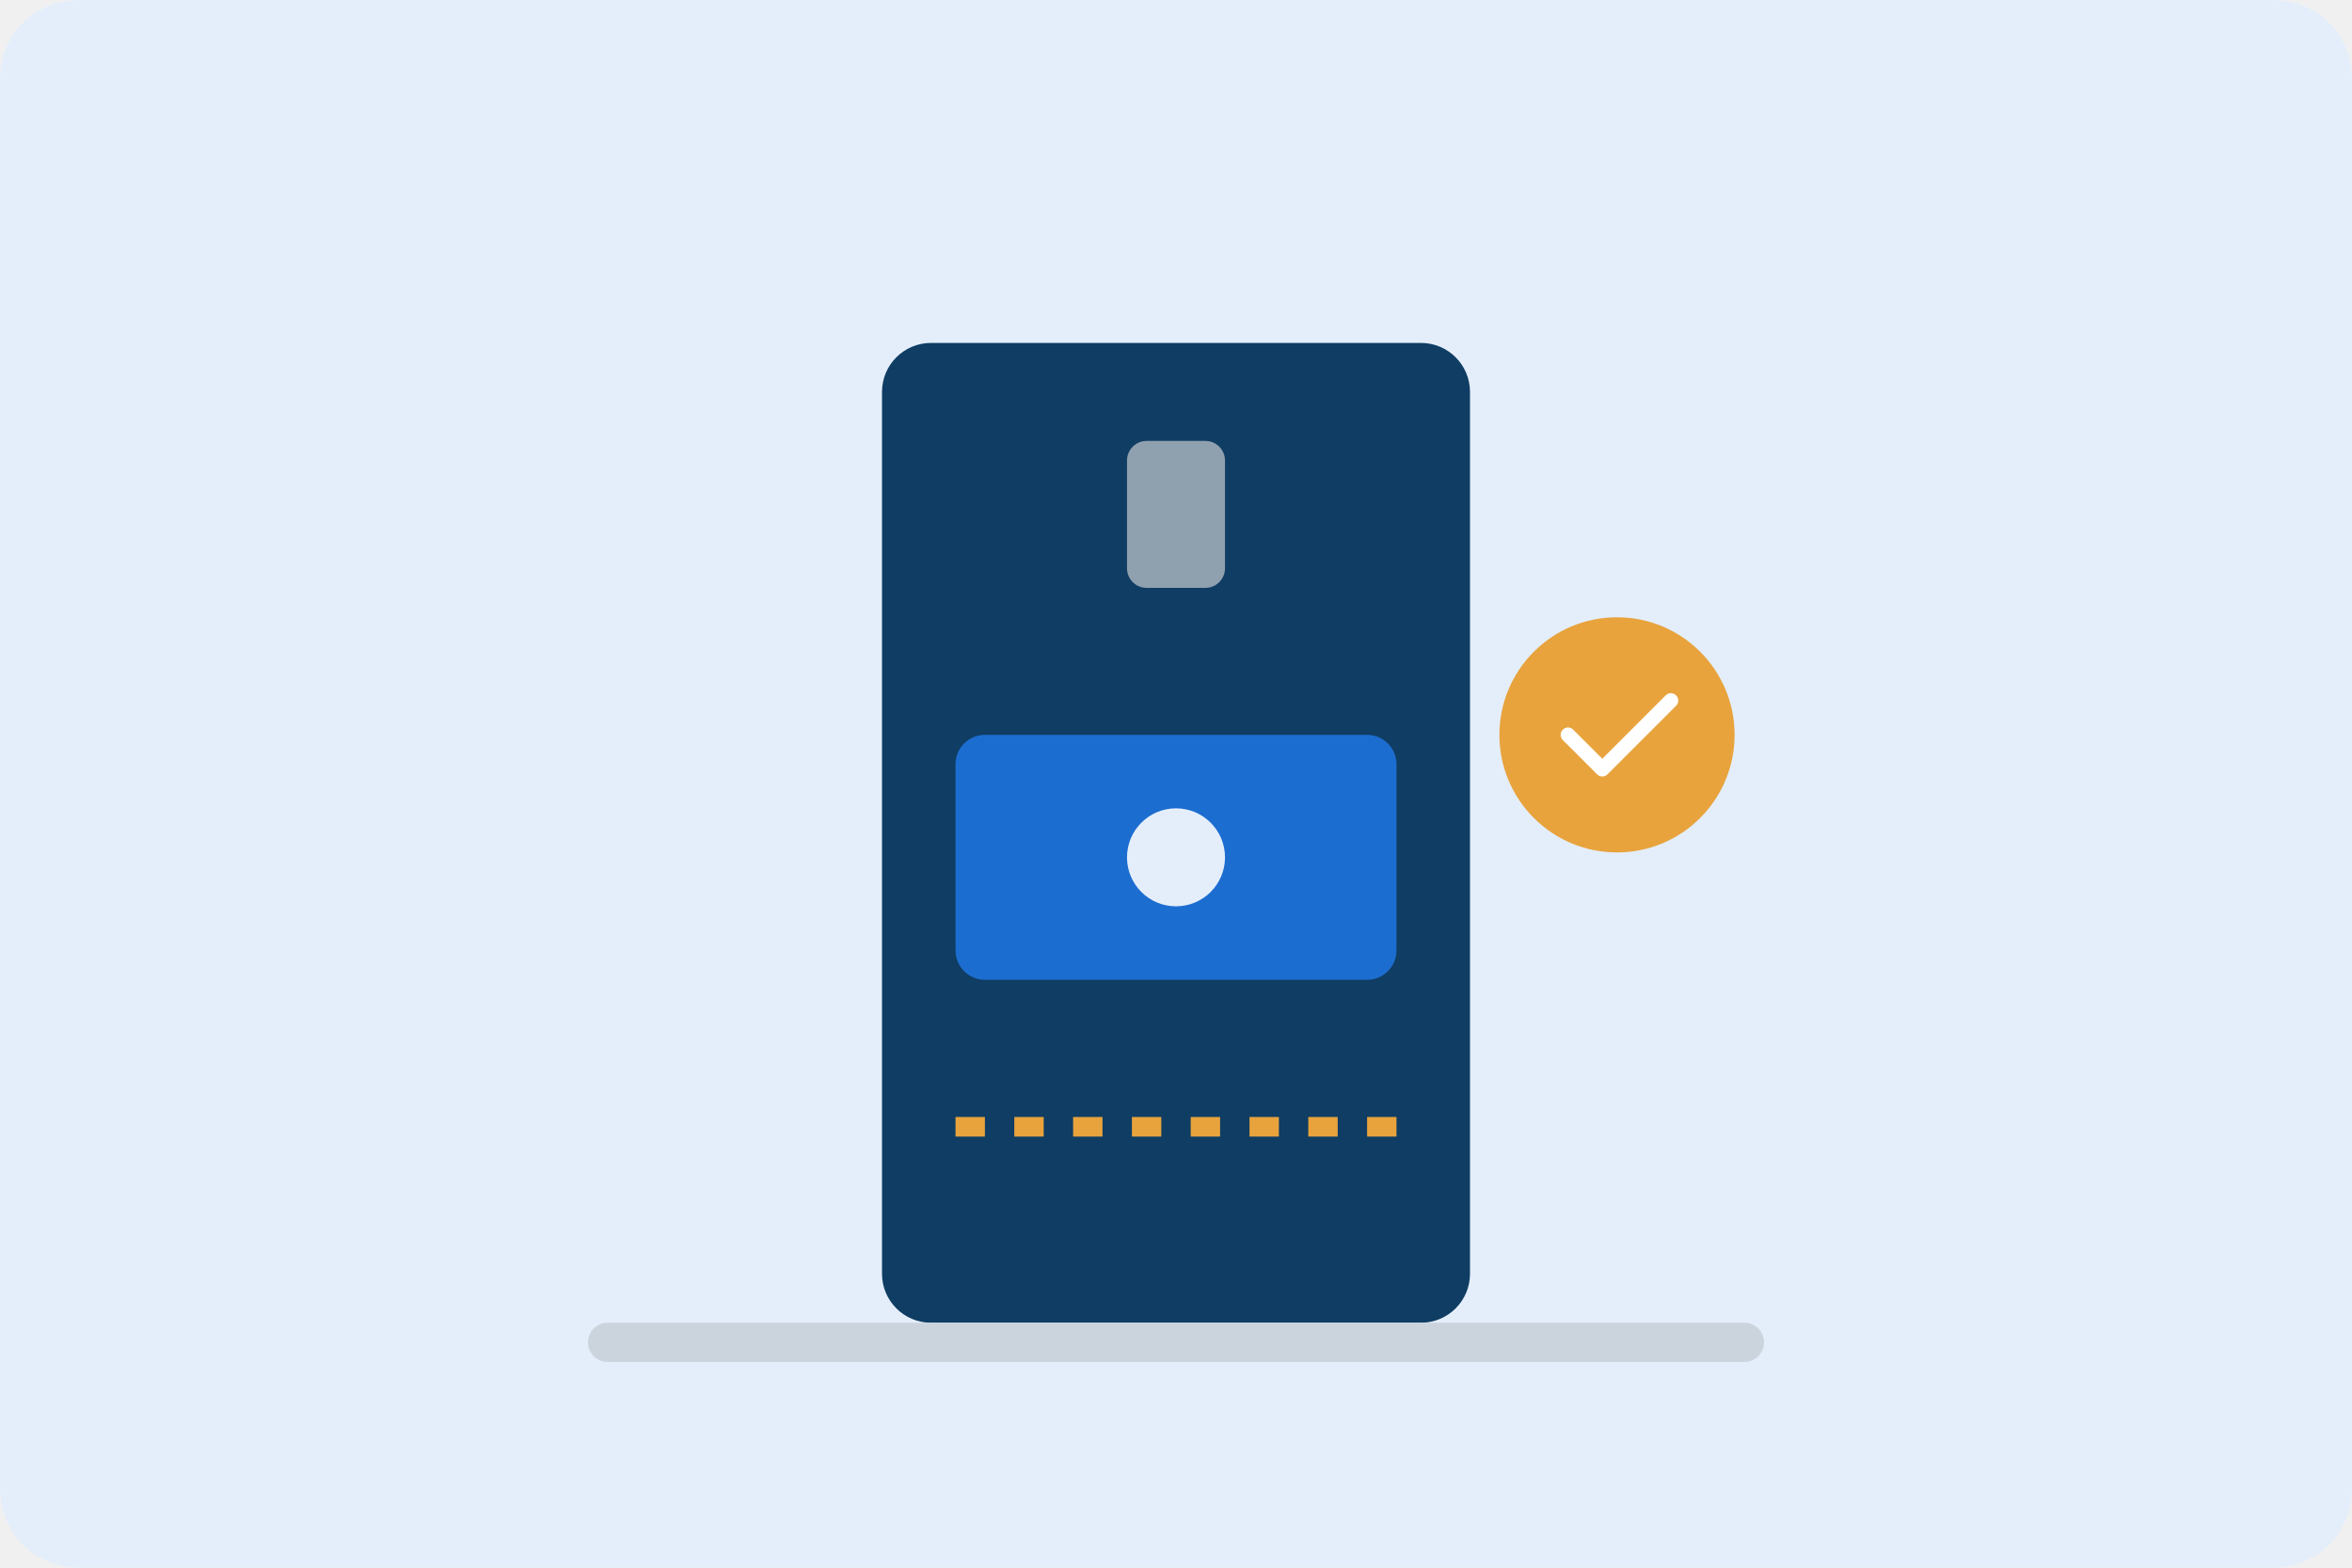
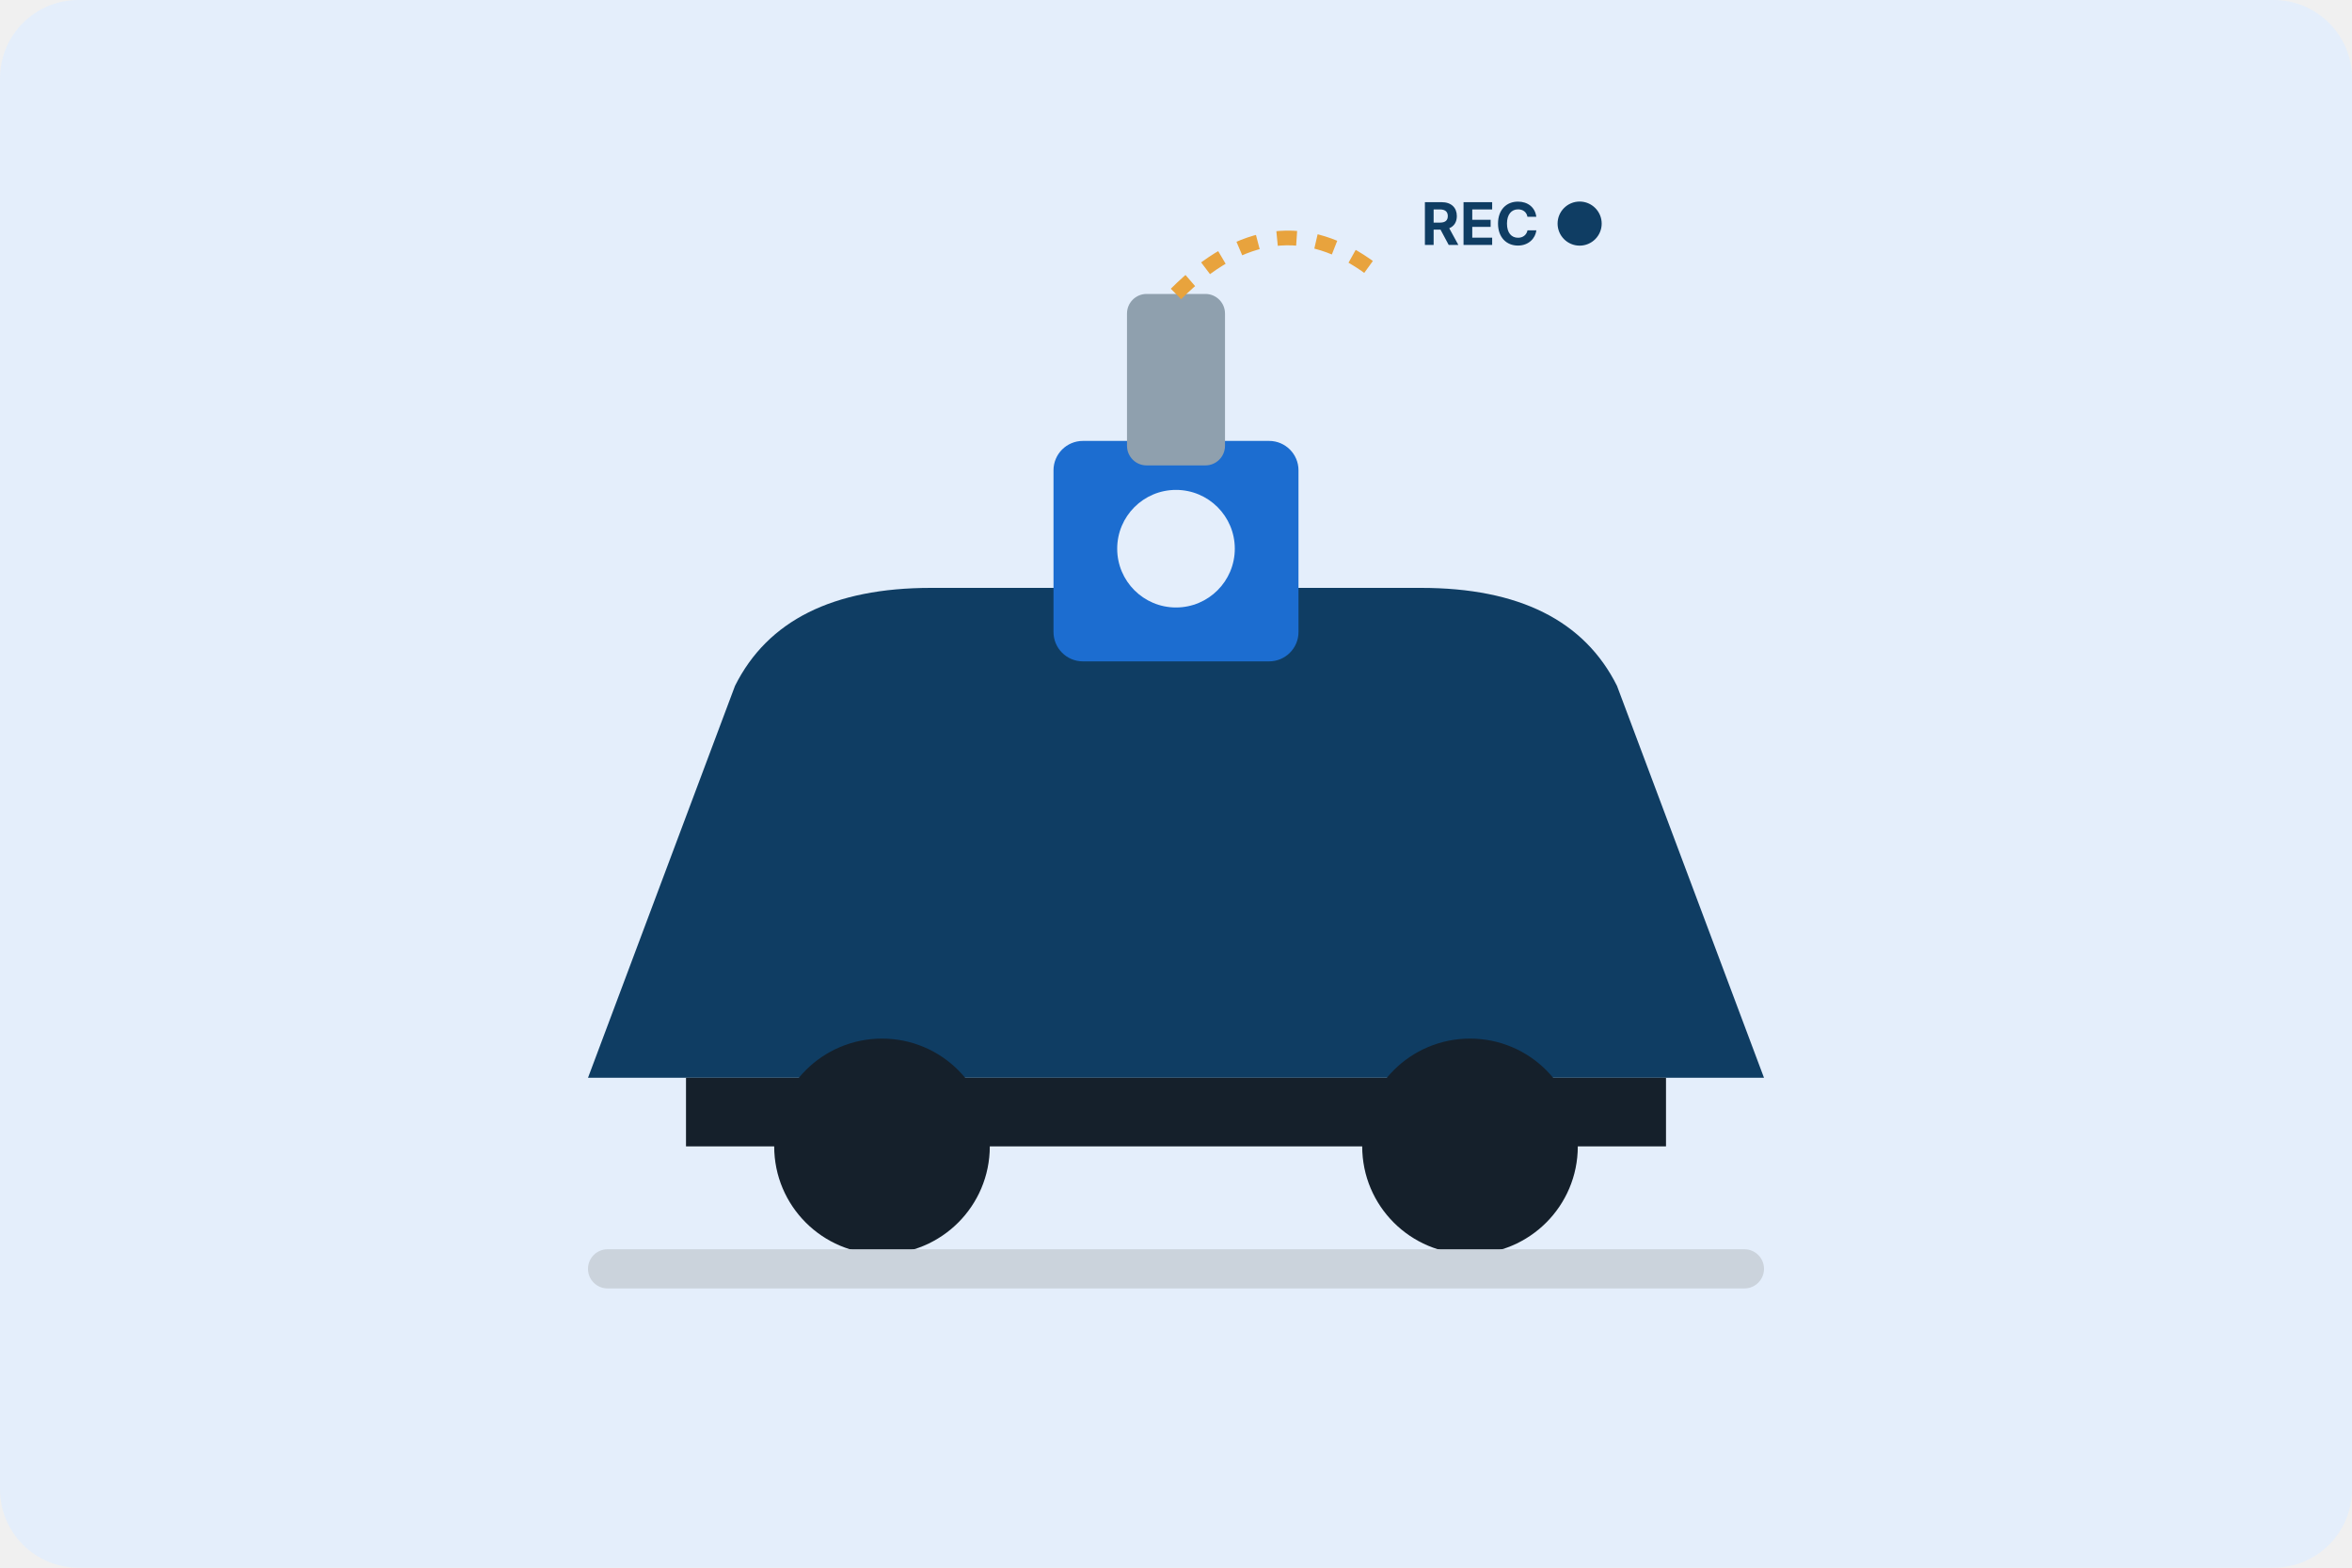
<svg xmlns="http://www.w3.org/2000/svg" viewBox="0 0 480 320">
  <rect width="480" height="320" fill="#E4EEFB" rx="16" />
-   <rect x="180" y="70" width="120" height="200" rx="10" fill="#0F3D63" />
-   <rect x="195" y="150" width="90" height="50" rx="6" fill="#1C6DD0" />
-   <circle cx="240" cy="175" r="10" fill="#E4EEFB" />
-   <rect x="230" y="90" width="20" height="30" rx="4" fill="#8FA0AE" />
-   <path d="M195,230 h90" stroke="#E8A33D" stroke-width="4" stroke-dasharray="6 6" />
-   <circle cx="330" cy="150" r="24" fill="#E8A33D" />
-   <path d="M320,150 l7,7 l14,-14" fill="none" stroke="#fff" stroke-width="3" stroke-linecap="round" stroke-linejoin="round" />
-   <rect x="120" y="270" width="240" height="8" rx="4" fill="#CBD3DC" />
+   <path d="M120,220 L150,140 Q160,120 190,120 L290,120 Q320,120 330,140 L360,220 Z" fill="#0F3D63" />
+   <rect x="140" y="220" width="200" height="14" fill="#15202B" />
+   <circle cx="180" cy="234" r="22" fill="#15202B" />
+   <circle cx="300" cy="234" r="22" fill="#15202B" />
+   <rect x="215" y="90" width="50" height="45" rx="6" fill="#1C6DD0" />
+   <circle cx="240" cy="112" r="12" fill="#E4EEFB" />
+   <rect x="230" y="60" width="20" height="35" rx="4" fill="#8FA0AE" />
+   <path d="M240,60 Q260,40 280,55" fill="none" stroke="#E8A33D" stroke-width="3" stroke-dasharray="4 4" />
+   <text x="290" y="50" font-family="Inter,sans-serif" font-size="12" font-weight="700" fill="#0F3D63">REC ●</text>
+   <rect x="120" y="255" width="240" height="8" rx="4" fill="#CBD3DC" />
</svg>
